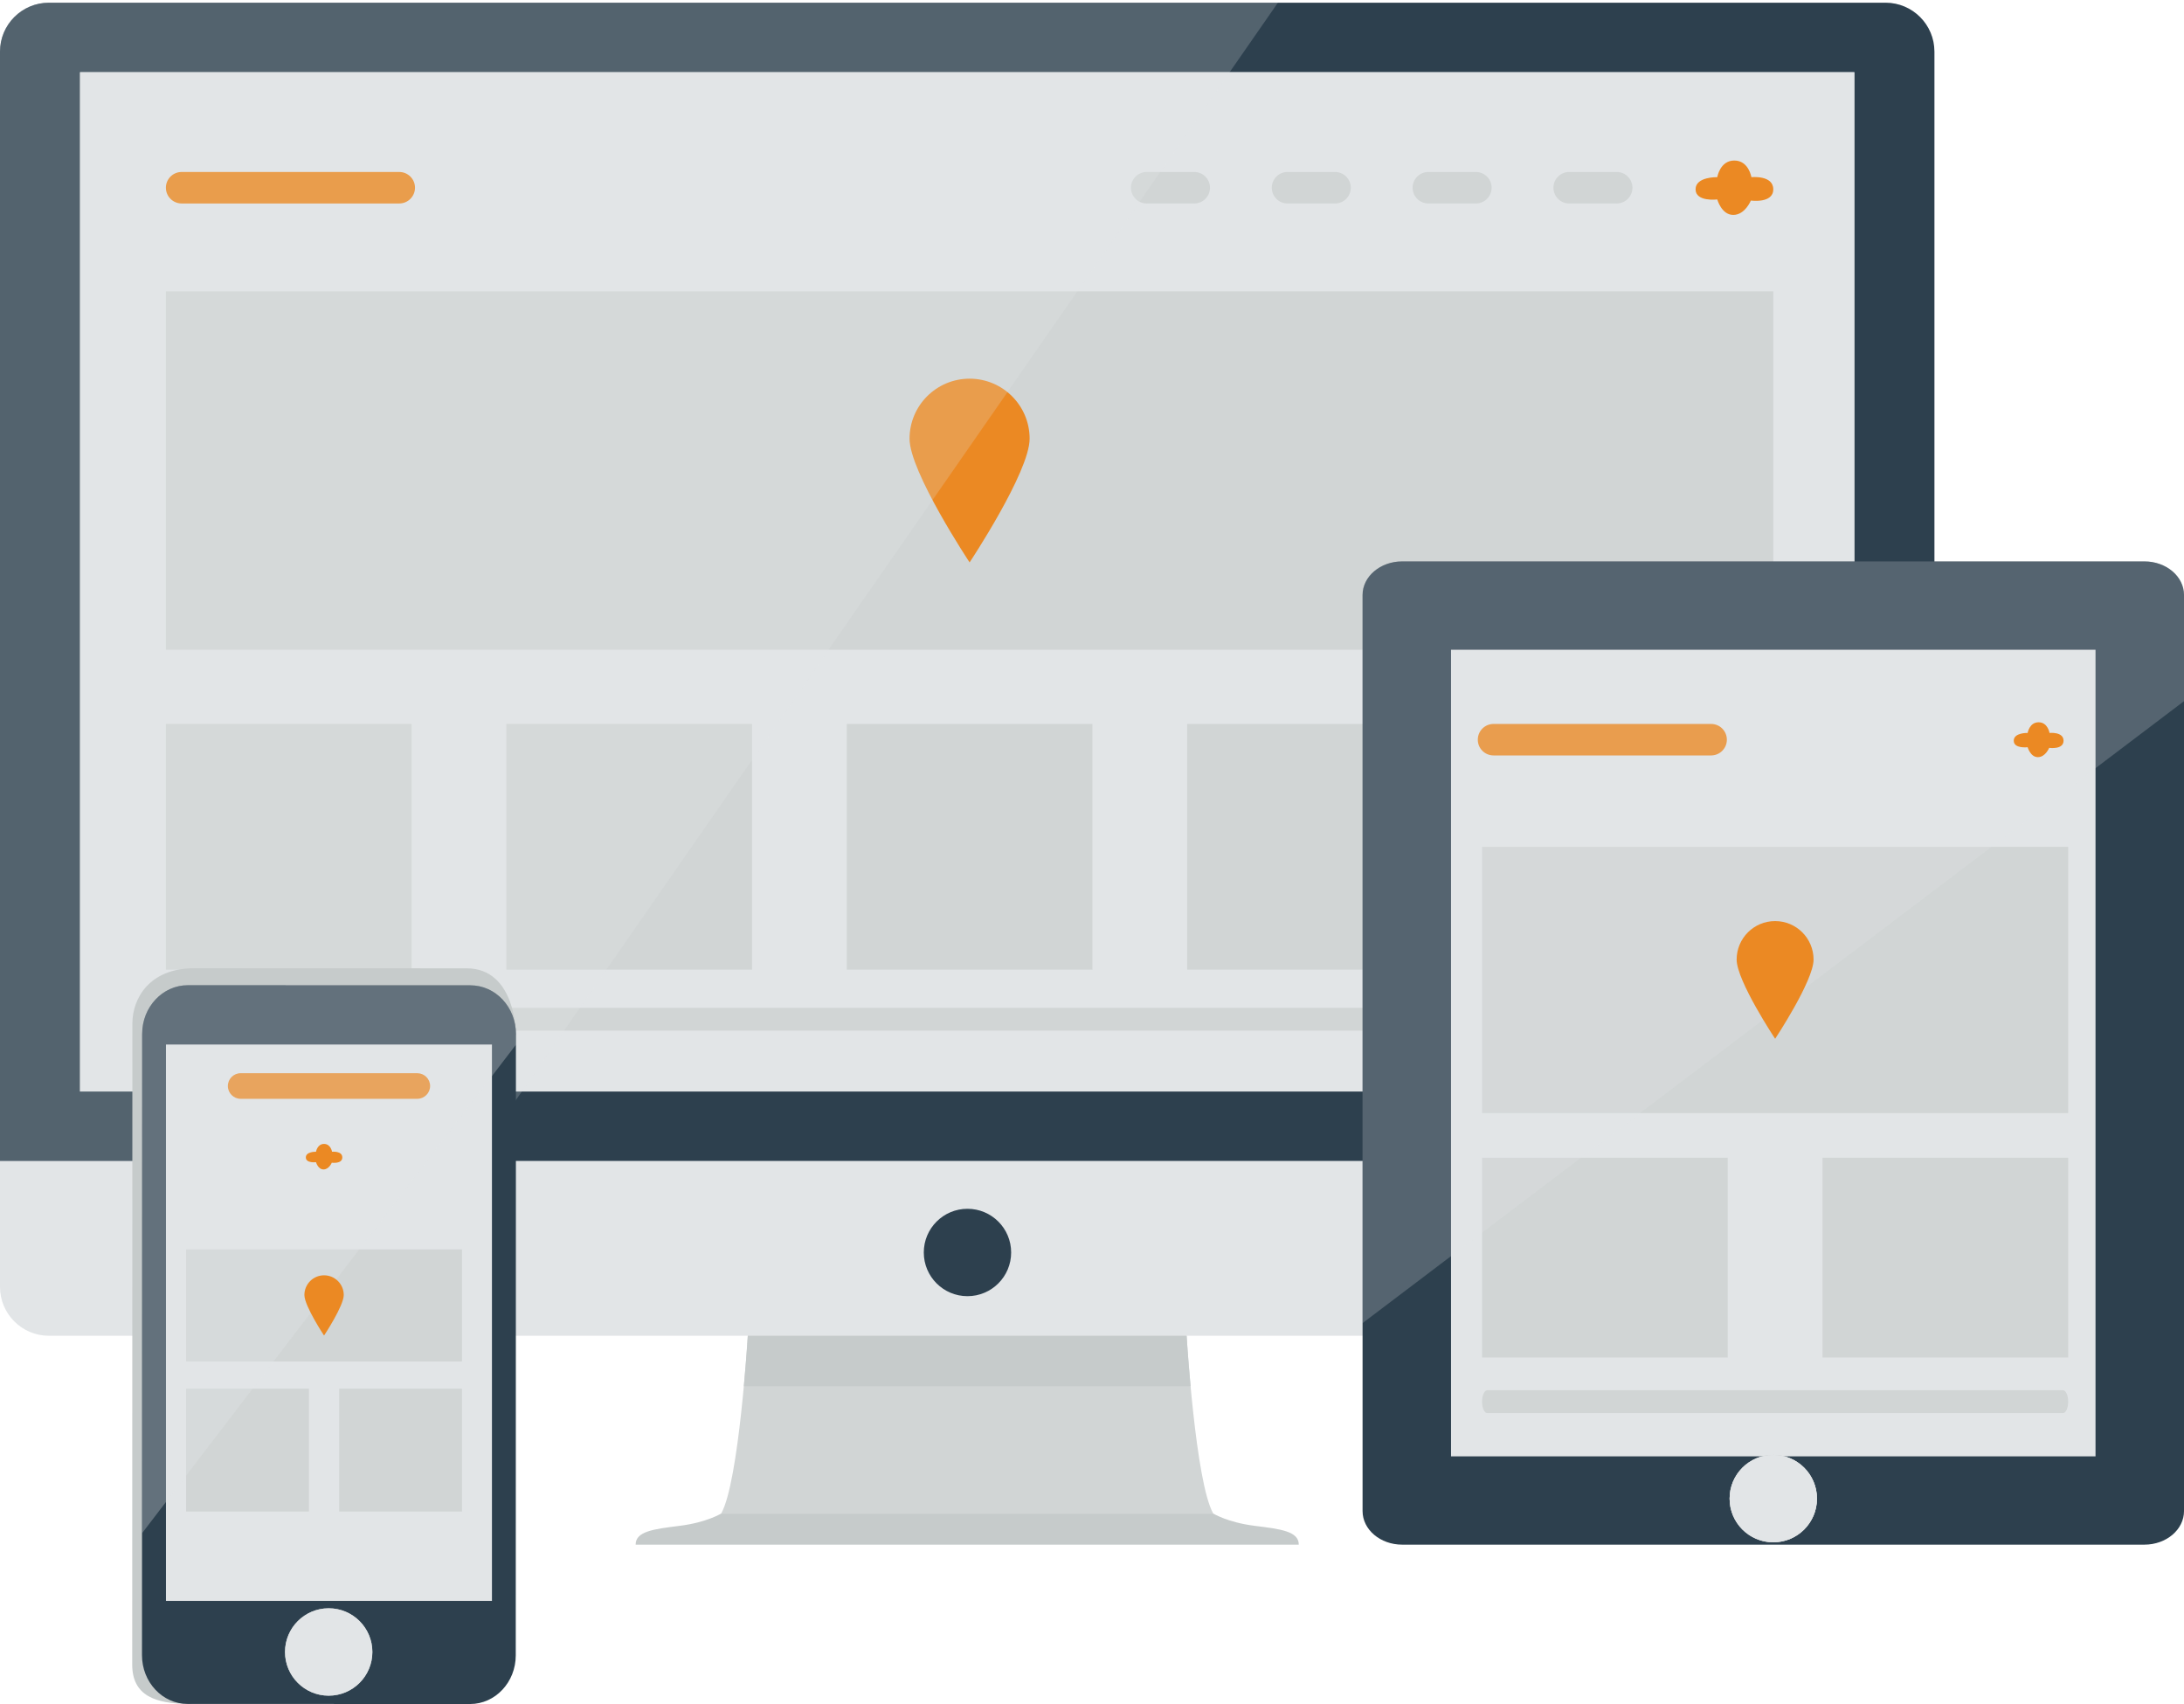
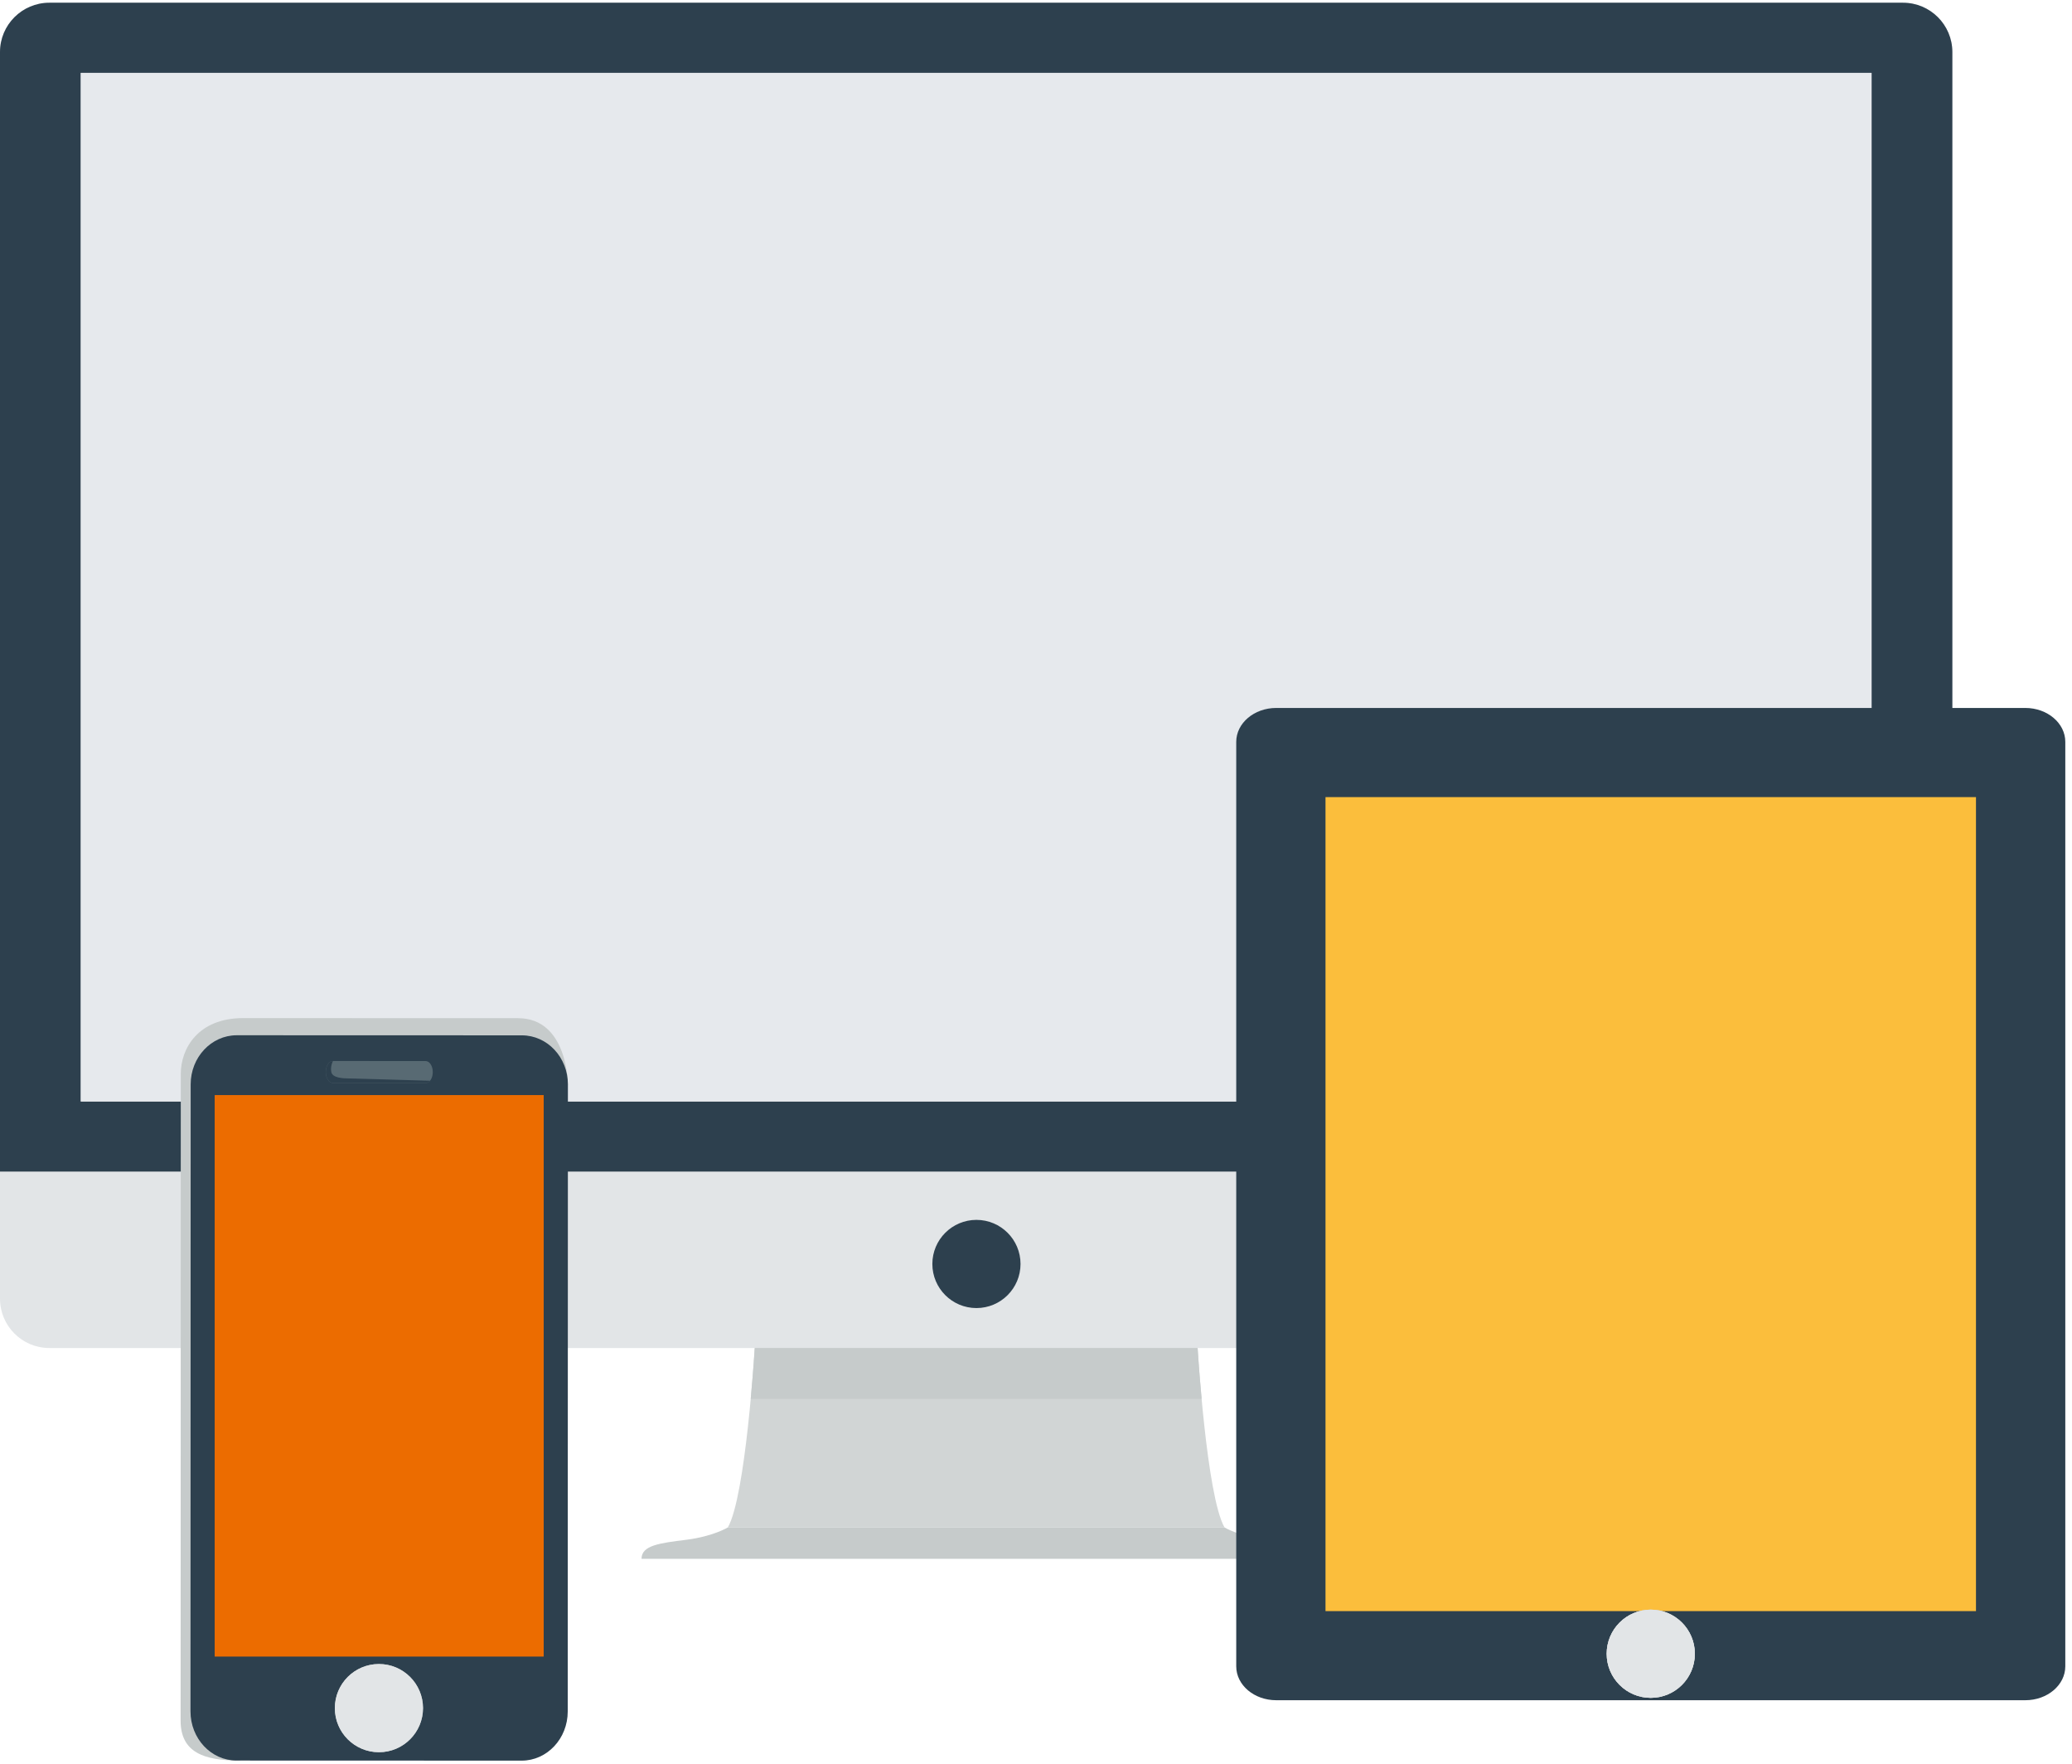
- <svg xmlns="http://www.w3.org/2000/svg" width="50px" height="39px" viewBox="0 0 50 39" version="1.1">
+ <svg xmlns="http://www.w3.org/2000/svg" width="47px" height="40px" viewBox="0 0 47 40" version="1.1">
  <defs />
  <g id="Sales-page" stroke="none" stroke-width="1" fill="none" fill-rule="evenodd">
-     <g id="Desktop-HD-Copy-42" transform="translate(-1077, -2141)">
+     <g id="Desktop-HD-Copy-42" transform="translate(-1077, -2141)" fill-rule="nonzero">
      <g id="8" transform="translate(1077, 2141)">
        <g id="Group">
-           <path d="M44.286,29.453 C44.286,30.071 43.785,30.572 43.167,30.572 L1.119,30.572 C0.501,30.572 0,30.071 0,29.453 L0,1.181 C0,0.564 0.501,0.062 1.119,0.062 L43.167,0.062 C43.785,0.062 44.286,0.564 44.286,1.181 L44.286,29.453 L44.286,29.453 Z" id="Shape" fill="#E2E5E7" fill-rule="nonzero" />
-           <path d="M27.166,30.572 L22.143,30.572 L17.12,30.572 C17.12,30.572 16.917,33.929 16.51,34.641 L22.143,34.641 L27.776,34.641 C27.369,33.929 27.166,30.572 27.166,30.572 Z" id="Shape" fill="#D1D5D5" fill-rule="nonzero" />
-           <path d="M28.717,34.921 C28.107,34.844 27.776,34.641 27.776,34.641 L22.143,34.641 L16.51,34.641 C16.51,34.641 16.179,34.844 15.569,34.921 C14.959,34.997 14.552,35.048 14.552,35.353 L22.143,35.353 L29.734,35.353 C29.734,35.048 29.327,34.997 28.717,34.921 Z" id="Shape" fill="#C6CBCB" fill-rule="nonzero" />
-           <path d="M43.167,0.062 L1.119,0.062 C0.501,0.062 0,0.564 0,1.181 L0,26.571 L44.286,26.571 L44.286,1.181 C44.286,0.564 43.785,0.062 43.167,0.062 Z M42.453,24.981 L20.228,24.981 L1.833,24.981 L1.833,1.653 L34.492,1.653 L42.453,1.653 L42.453,24.981 L42.453,24.981 Z" id="Shape" fill="#2D404E" fill-rule="nonzero" />
-           <polygon id="Shape" fill="#E2E5E7" fill-rule="nonzero" points="1.833 1.653 1.833 24.981 20.228 24.981 42.453 24.981 42.453 1.653 34.492 1.653" />
-           <path d="M27.166,30.572 L22.143,30.572 L17.12,30.572 C17.12,30.572 17.09,31.071 17.029,31.725 L27.257,31.725 C27.196,31.071 27.166,30.572 27.166,30.572 Z" id="Shape" fill="#C6CBCB" fill-rule="nonzero" />
-           <ellipse id="Oval" fill="#2D404E" fill-rule="nonzero" cx="22.149" cy="28.666" rx="1" ry="1" />
-           <rect id="Rectangle-path" fill="#D1D5D5" fill-rule="nonzero" x="3.798" y="6.668" width="36.799" height="8.203" />
-           <rect id="Rectangle-path" fill="#D1D5D5" fill-rule="nonzero" x="3.798" y="16.569" width="5.624" height="5.624" />
-           <rect id="Rectangle-path" fill="#D1D5D5" fill-rule="nonzero" x="11.592" y="16.569" width="5.624" height="5.624" />
-           <rect id="Rectangle-path" fill="#D1D5D5" fill-rule="nonzero" x="19.386" y="16.569" width="5.624" height="5.624" />
-           <rect id="Rectangle-path" fill="#D1D5D5" fill-rule="nonzero" x="27.179" y="16.569" width="5.624" height="5.624" />
-           <rect id="Rectangle-path" fill="#D1D5D5" fill-rule="nonzero" x="34.973" y="16.569" width="5.624" height="5.624" />
-           <g transform="translate(10.44922, 16.50391)" />
-           <path d="M37.064,23.327 C37.064,23.471 36.947,23.588 36.803,23.588 L7.483,23.588 C7.339,23.588 7.222,23.471 7.222,23.327 L7.222,23.327 C7.222,23.183 7.339,23.066 7.483,23.066 L36.803,23.066 C36.947,23.066 37.064,23.183 37.064,23.327 L37.064,23.327 Z" id="Shape" fill="#D1D5D5" fill-rule="nonzero" />
-           <path d="M9.501,4.296 C9.501,4.496 9.339,4.657 9.14,4.657 L4.159,4.657 C3.96,4.657 3.798,4.496 3.798,4.296 L3.798,4.296 C3.798,4.097 3.96,3.936 4.159,3.936 L9.14,3.936 C9.339,3.936 9.501,4.097 9.501,4.296 L9.501,4.296 Z" id="Shape" fill="#EB8923" fill-rule="nonzero" />
-           <path d="M37.373,4.296 C37.373,4.496 37.211,4.657 37.012,4.657 L35.925,4.657 C35.725,4.657 35.564,4.496 35.564,4.296 L35.564,4.296 C35.564,4.097 35.725,3.936 35.925,3.936 L37.012,3.936 C37.211,3.936 37.373,4.097 37.373,4.296 L37.373,4.296 Z" id="Shape" fill="#D1D5D5" fill-rule="nonzero" />
-           <path d="M34.149,4.296 C34.149,4.496 33.987,4.657 33.788,4.657 L32.701,4.657 C32.501,4.657 32.34,4.496 32.34,4.296 L32.34,4.296 C32.34,4.097 32.501,3.936 32.701,3.936 L33.788,3.936 C33.987,3.936 34.149,4.097 34.149,4.296 L34.149,4.296 Z" id="Shape" fill="#D1D5D5" fill-rule="nonzero" />
-           <path d="M30.925,4.296 C30.925,4.496 30.763,4.657 30.564,4.657 L29.477,4.657 C29.277,4.657 29.116,4.496 29.116,4.296 L29.116,4.296 C29.116,4.097 29.277,3.936 29.477,3.936 L30.564,3.936 C30.763,3.936 30.925,4.097 30.925,4.296 L30.925,4.296 Z" id="Shape" fill="#D1D5D5" fill-rule="nonzero" />
-           <path d="M27.701,4.296 C27.701,4.496 27.54,4.657 27.34,4.657 L26.253,4.657 C26.054,4.657 25.892,4.496 25.892,4.296 L25.892,4.296 C25.892,4.097 26.054,3.936 26.253,3.936 L27.34,3.936 C27.54,3.936 27.701,4.097 27.701,4.296 L27.701,4.296 Z" id="Shape" fill="#D1D5D5" fill-rule="nonzero" />
-           <path d="M20.823,10.041 C20.823,9.282 21.438,8.667 22.198,8.667 C22.957,8.667 23.572,9.282 23.572,10.041 C23.572,10.801 22.198,12.872 22.198,12.872 C22.198,12.872 20.823,10.801 20.823,10.041 Z" id="Shape" fill="#EB8923" fill-rule="nonzero" />
-           <path d="M39.315,4.055 C39.315,4.055 39.376,3.674 39.705,3.674 C40.035,3.674 40.096,4.055 40.096,4.055 C40.096,4.055 40.597,4.003 40.597,4.333 C40.597,4.663 40.084,4.59 40.084,4.59 C40.084,4.59 39.95,4.919 39.681,4.919 C39.412,4.919 39.315,4.565 39.315,4.565 C39.315,4.565 38.818,4.626 38.818,4.333 C38.818,4.04 39.315,4.055 39.315,4.055 Z" id="Shape" fill="#EB8923" fill-rule="nonzero" />
+           <path d="M44.286,29.453 C44.286,30.071 43.785,30.572 43.167,30.572 L1.119,30.572 C0.501,30.572 0,30.071 0,29.453 L0,1.181 C0,0.564 0.501,0.062 1.119,0.062 L43.167,0.062 C43.785,0.062 44.286,0.564 44.286,1.181 L44.286,29.453 L44.286,29.453 Z" id="Shape" fill="#E2E5E7" />
+           <path d="M27.166,30.572 L22.143,30.572 L17.12,30.572 C17.12,30.572 16.917,33.929 16.51,34.641 L22.143,34.641 L27.776,34.641 C27.369,33.929 27.166,30.572 27.166,30.572 Z" id="Shape" fill="#D1D5D5" />
+           <path d="M28.717,34.921 C28.107,34.844 27.776,34.641 27.776,34.641 L22.143,34.641 L16.51,34.641 C16.51,34.641 16.179,34.844 15.569,34.921 C14.959,34.997 14.552,35.048 14.552,35.353 L22.143,35.353 L29.734,35.353 C29.734,35.048 29.327,34.997 28.717,34.921 Z" id="Shape" fill="#C6CBCB" />
+           <path d="M43.167,0.062 L1.119,0.062 C0.501,0.062 0,0.564 0,1.181 L0,26.571 L44.286,26.571 L44.286,1.181 C44.286,0.564 43.785,0.062 43.167,0.062 Z M42.453,24.981 L20.228,24.981 L1.833,24.981 L1.833,1.653 L34.492,1.653 L42.453,1.653 L42.453,24.981 L42.453,24.981 Z" id="Shape" fill="#2D404E" />
+           <polygon id="Shape" fill="#E6E9ED" points="1.833 1.653 1.833 24.981 20.228 24.981 42.453 24.981 42.453 1.653 34.492 1.653" />
+           <path d="M27.166,30.572 L22.143,30.572 L17.12,30.572 C17.12,30.572 17.09,31.071 17.029,31.725 L27.257,31.725 C27.196,31.071 27.166,30.572 27.166,30.572 Z" id="Shape" fill="#C6CBCB" />
+           <circle id="Oval" fill="#2D404E" cx="22.149" cy="28.666" r="1" />
        </g>
-         <g id="Group" opacity="0.21" fill-rule="nonzero" fill="#E2E5E7">
-           <path d="M1.119,0.062 C0.501,0.062 0,0.564 0,1.181 L0,26.571 L10.843,26.571 L29.256,0.062 L1.119,0.062 L1.119,0.062 Z" id="Shape" />
-         </g>
-         <g id="Group" transform="translate(31.15234, 12.79297)" fill-rule="nonzero">
+         <g id="Group" transform="translate(28, 16)">
          <g>
            <path d="M17.941,22.56 C18.442,22.56 18.848,22.216 18.848,21.791 L18.848,0.825 C18.848,0.401 18.442,0.056 17.941,0.056 L0.949,0.056 C0.448,0.056 0.042,0.401 0.042,0.825 L0.042,21.791 C0.042,22.216 0.448,22.56 0.949,22.56 L17.941,22.56 L17.941,22.56 Z" id="Shape" fill="#2D404E" />
-             <rect id="Rectangle-path" fill="#E2E5E7" x="2.067" y="2.078" width="14.755" height="18.461" />
+             <rect id="Rectangle-path" fill="#FBBE3C" x="2.067" y="2.078" width="14.755" height="18.461" />
            <ellipse id="Oval" fill="#C6CBCB" cx="9.445" cy="21.506" rx="1" ry="1" />
            <ellipse id="Oval" fill="#D1D5D5" cx="9.445" cy="21.506" rx="1" ry="1" />
            <ellipse id="Oval" fill="#E2E5E7" cx="9.445" cy="21.506" rx="1" ry="1" />
          </g>
-           <rect id="Rectangle-path" fill="#D1D5D5" x="2.778" y="6.588" width="13.418" height="6.095" />
-           <rect id="Rectangle-path" fill="#D1D5D5" x="2.778" y="13.704" width="5.624" height="4.573" />
-           <rect id="Rectangle-path" fill="#D1D5D5" x="10.572" y="13.704" width="5.624" height="4.573" />
-           <path d="M16.196,19.287 C16.196,19.432 16.143,19.549 16.078,19.549 L2.896,19.549 C2.831,19.549 2.778,19.432 2.778,19.287 L2.778,19.287 C2.778,19.143 2.831,19.026 2.896,19.026 L16.078,19.026 C16.143,19.026 16.196,19.143 16.196,19.287 L16.196,19.287 Z" id="Shape" fill="#D1D5D5" />
-           <path d="M8.382,4.137 C8.382,4.336 8.22,4.497 8.021,4.497 L3.041,4.497 C2.841,4.497 2.68,4.336 2.68,4.137 L2.68,4.137 C2.68,3.937 2.841,3.776 3.041,3.776 L8.021,3.776 C8.22,3.776 8.382,3.937 8.382,4.137 L8.382,4.137 Z" id="Shape" fill="#EB8923" />
-           <g opacity="0.22" id="Shape" fill="#E2E5E7">
-             <path d="M0.041,0.825 C0.041,0.401 0.447,0.056 0.948,0.056 L17.941,0.056 C18.442,0.056 18.848,0.401 18.848,0.825 L18.848,3.255 L0.041,17.49 L0.041,0.825 Z" />
-           </g>
-           <path d="M8.606,9.169 C8.606,8.682 9,8.288 9.487,8.288 C9.973,8.288 10.367,8.682 10.367,9.169 C10.367,9.655 9.487,10.982 9.487,10.982 C9.487,10.982 8.606,9.655 8.606,9.169 Z" id="Shape" fill="#EB8923" />
-           <path d="M15.268,3.982 C15.268,3.982 15.307,3.738 15.519,3.738 C15.73,3.738 15.769,3.982 15.769,3.982 C15.769,3.982 16.09,3.949 16.09,4.16 C16.09,4.371 15.761,4.324 15.761,4.324 C15.761,4.324 15.675,4.536 15.503,4.536 C15.331,4.536 15.268,4.309 15.268,4.309 C15.268,4.309 14.95,4.348 14.95,4.16 C14.95,3.972 15.268,3.982 15.268,3.982 Z" id="Shape" fill="#EB8923" />
        </g>
-         <g id="Group" transform="translate(2.929688, 22.07031)" fill-rule="nonzero">
+         <g id="Group" transform="translate(4, 23)">
          <path d="M1.415,16.928 C2.203,16.928 8.882,1.596 8.882,1.596 C8.882,1.596 8.883,0.092 7.753,0.092 C6.874,0.092 1.517,0.09 1.517,0.09 C0.492,0.089 0.101,0.781 0.101,1.354 C0.101,1.927 0.097,15.309 0.097,16.025 C0.097,16.742 0.627,16.928 1.415,16.928 Z" id="Shape" fill="#C6CBCB" />
          <path d="M8.878,15.816 C8.878,16.431 8.41,16.93 7.833,16.93 L1.365,16.928 C0.788,16.928 0.321,16.429 0.321,15.813 L0.325,1.593 C0.325,0.978 0.793,0.479 1.37,0.479 L7.838,0.481 C8.415,0.481 8.883,0.98 8.882,1.596 L8.878,15.816 Z" id="Shape" fill="#2D404E" />
-           <rect id="Rectangle-path" fill="#E2E5E7" x="0.87" y="1.836" width="7.463" height="12.734" />
+           <rect id="Rectangle-path" fill="#EC6C00" x="0.87" y="1.836" width="7.463" height="12.734" />
+           <path d="M5.817,1.314 C5.817,1.452 5.745,1.564 5.655,1.563 L3.552,1.562 C3.462,1.562 3.39,1.45 3.39,1.313 L3.39,1.313 C3.39,1.175 3.462,1.063 3.552,1.063 L5.655,1.064 C5.745,1.065 5.817,1.176 5.817,1.314 L5.817,1.314 Z" id="Shape" fill="#586A73" />
+           <path d="M5.754,1.511 C5.727,1.544 5.692,1.563 5.655,1.563 L3.552,1.562 C3.462,1.562 3.39,1.45 3.39,1.313 L3.39,1.313 C3.39,1.175 3.462,1.063 3.552,1.063 C3.552,1.063 3.49,1.178 3.515,1.313 C3.54,1.448 3.789,1.458 3.901,1.458 C4.013,1.459 5.754,1.511 5.754,1.511 Z" id="Shape" fill="#2D404E" />
          <g transform="translate(3.90625, 15.03906)">
            <ellipse id="Oval" fill="#C6CBCB" cx="0.689" cy="0.7" rx="1" ry="1" />
            <path d="M1.226,0.7 C1.226,0.383 0.986,0.127 0.689,0.127 C0.392,0.126 0.152,0.383 0.152,0.699 C0.152,1.016 0.392,1.272 0.689,1.272 C0.986,1.273 1.226,1.016 1.226,0.7 Z" id="Shape" fill="#D1D5D5" />
            <ellipse id="Oval" fill="#E2E5E7" cx="0.689" cy="0.7" rx="1" ry="1" />
          </g>
-           <rect id="Rectangle-path" fill="#D1D5D5" x="1.332" y="6.525" width="6.315" height="2.565" />
-           <g transform="translate(1.269531, 9.667969)" id="Rectangle-path" fill="#D1D5D5">
-             <rect x="0.062" y="0.045" width="2.812" height="2.812" />
-             <rect x="3.566" y="0.045" width="2.812" height="2.812" />
-           </g>
-           <g transform="translate(2.246094, 2.441406)" id="Shape" fill="#EB8923">
-             <path d="M4.671,0.344 C4.671,0.506 4.539,0.637 4.377,0.637 L0.334,0.637 C0.172,0.637 0.041,0.506 0.041,0.344 L0.041,0.344 C0.041,0.182 0.172,0.051 0.334,0.051 L4.377,0.051 C4.539,0.051 4.671,0.182 4.671,0.344 L4.671,0.344 Z" />
-           </g>
-           <g opacity="0.3" transform="translate(0.292969, 0.390625)" id="Shape" fill="#E2E5E7">
-             <path d="M8.589,1.205 C8.59,0.589 8.122,0.091 7.545,0.09 L1.077,0.088 C0.5,0.088 0.032,0.587 0.032,1.202 L0.029,12.631 L8.589,1.45 L8.589,1.205 Z" />
-           </g>
-           <path d="M4.039,7.569 C4.039,7.32 4.241,7.118 4.489,7.118 C4.738,7.118 4.94,7.32 4.94,7.569 C4.94,7.818 4.489,8.497 4.489,8.497 C4.489,8.497 4.039,7.818 4.039,7.569 Z" id="Shape" fill="#EB8923" />
-           <path d="M4.305,4.29 C4.305,4.29 4.334,4.111 4.489,4.111 C4.643,4.111 4.672,4.29 4.672,4.29 C4.672,4.29 4.907,4.266 4.907,4.42 C4.907,4.575 4.666,4.541 4.666,4.541 C4.666,4.541 4.603,4.695 4.477,4.695 C4.351,4.695 4.305,4.529 4.305,4.529 C4.305,4.529 4.072,4.558 4.072,4.42 C4.072,4.283 4.305,4.29 4.305,4.29 Z" id="Shape" fill="#EB8923" />
        </g>
      </g>
    </g>
  </g>
</svg>
